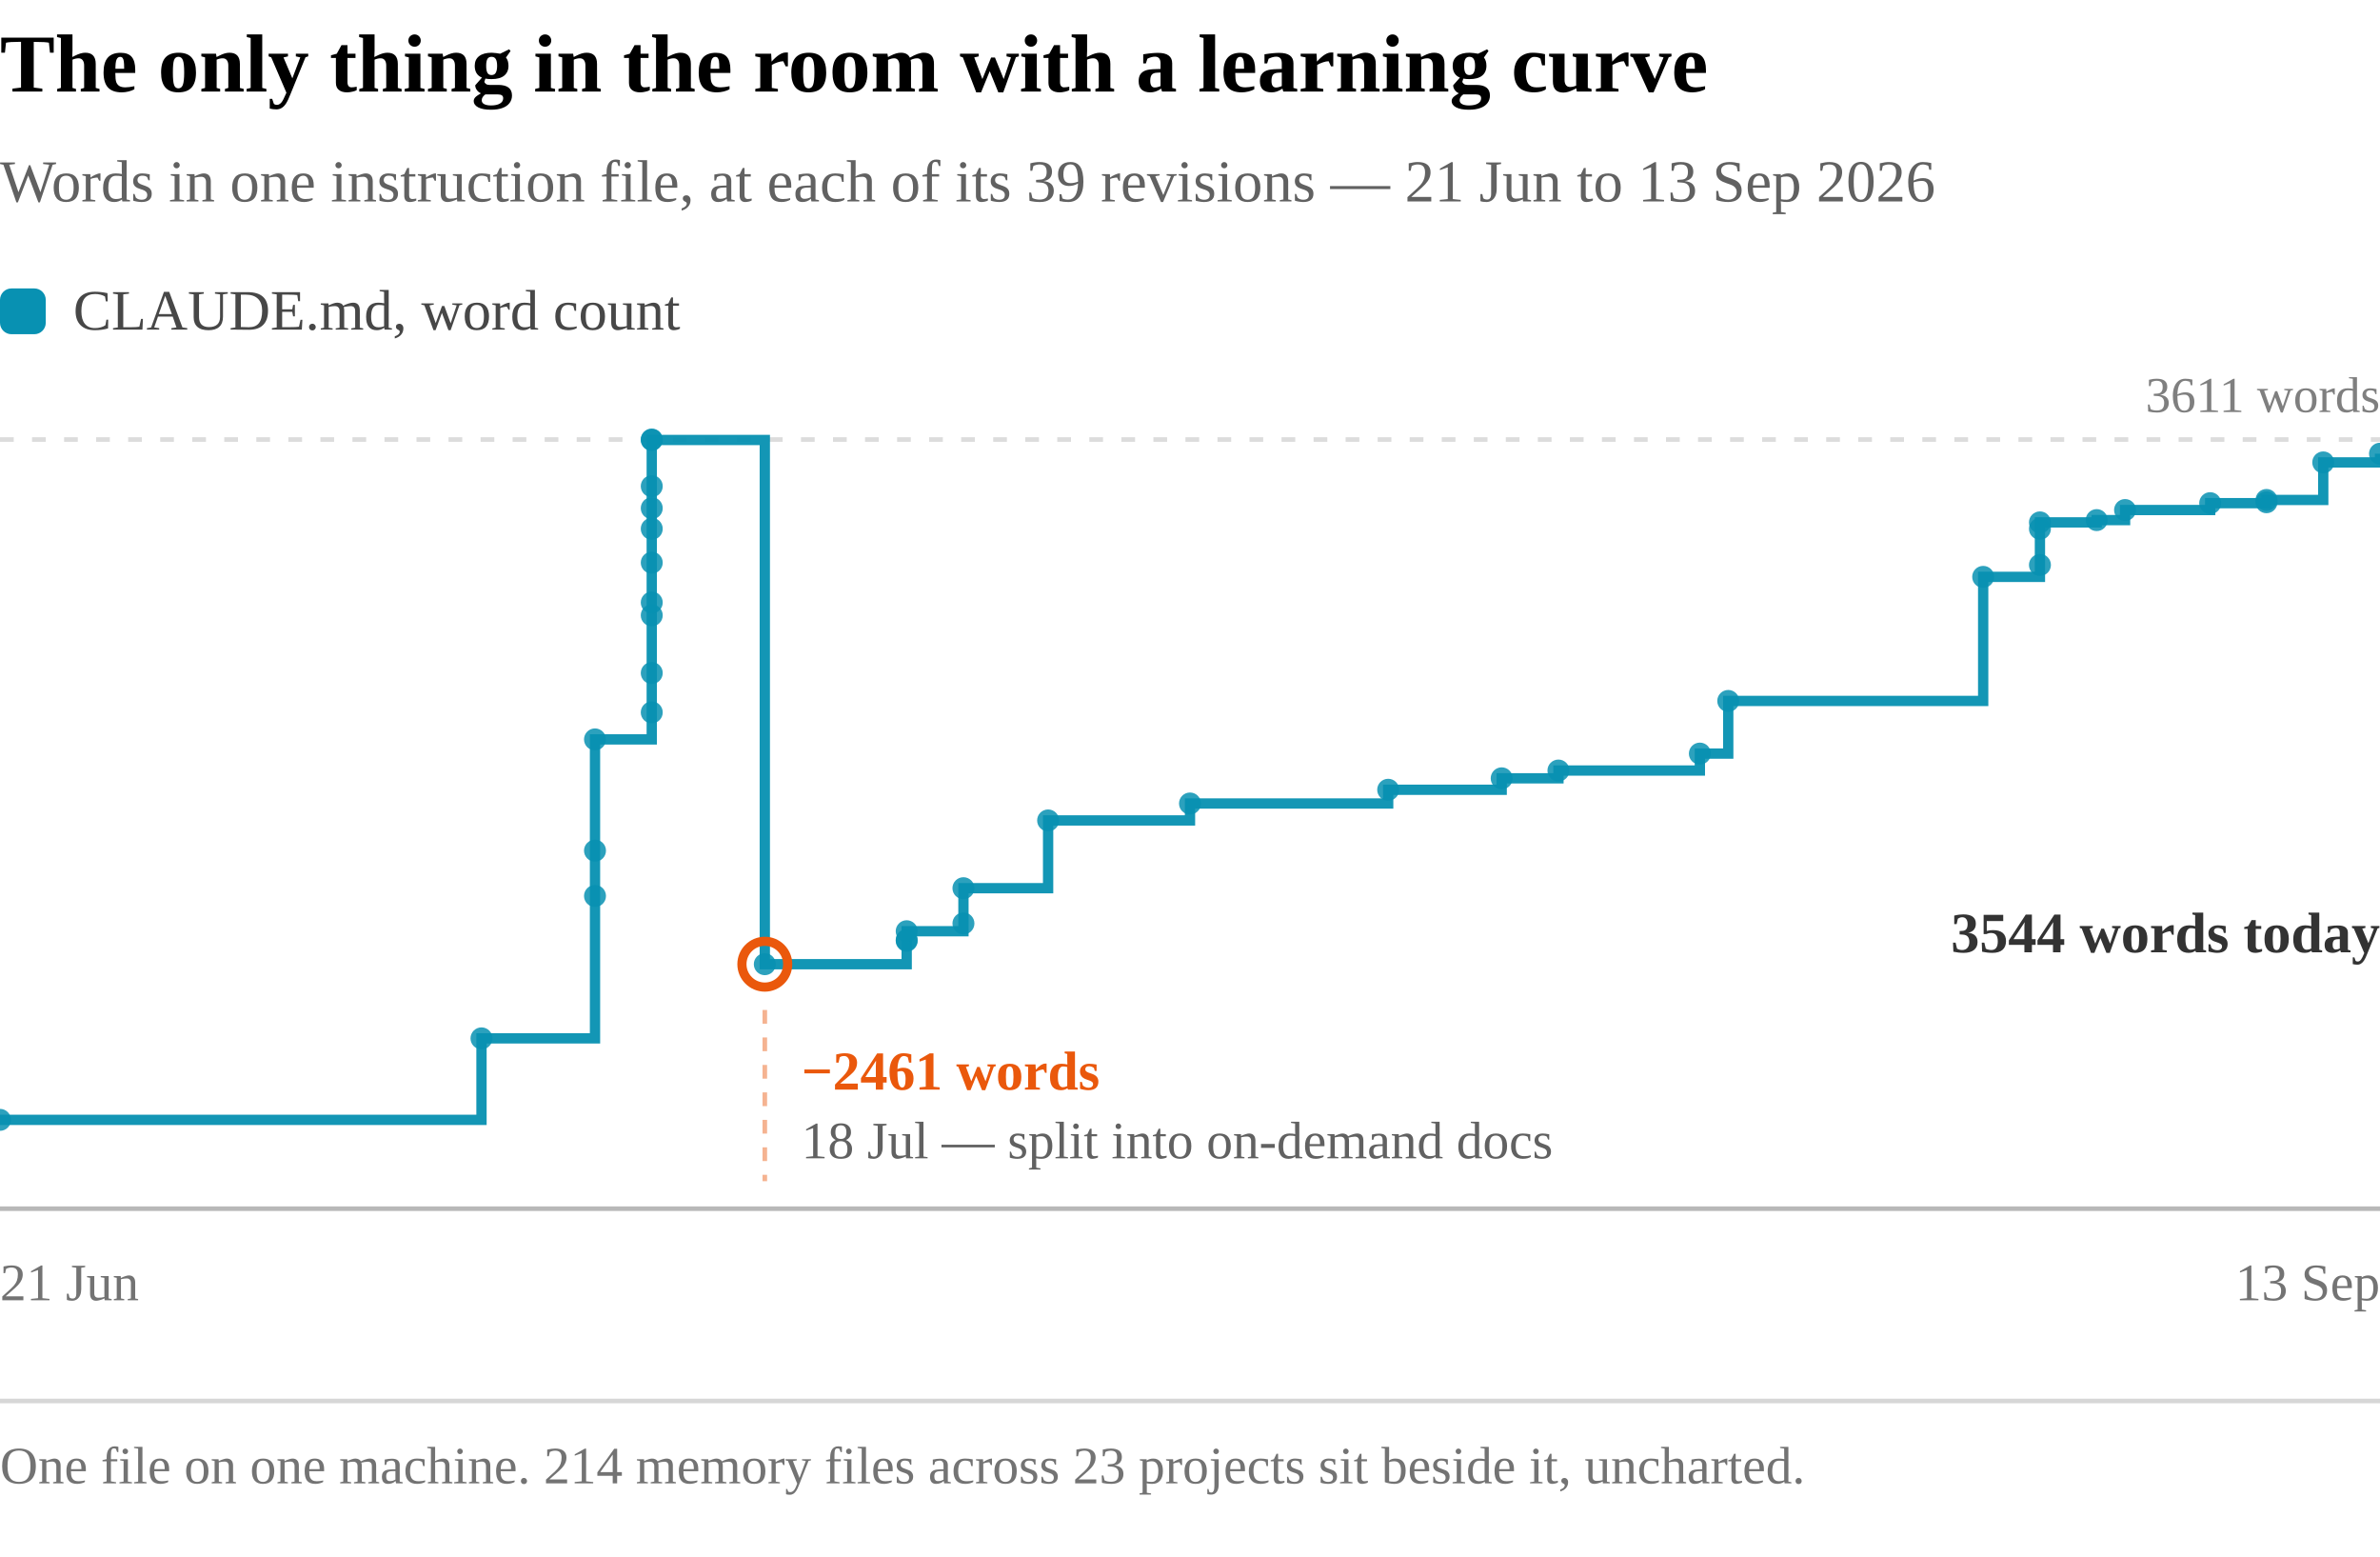
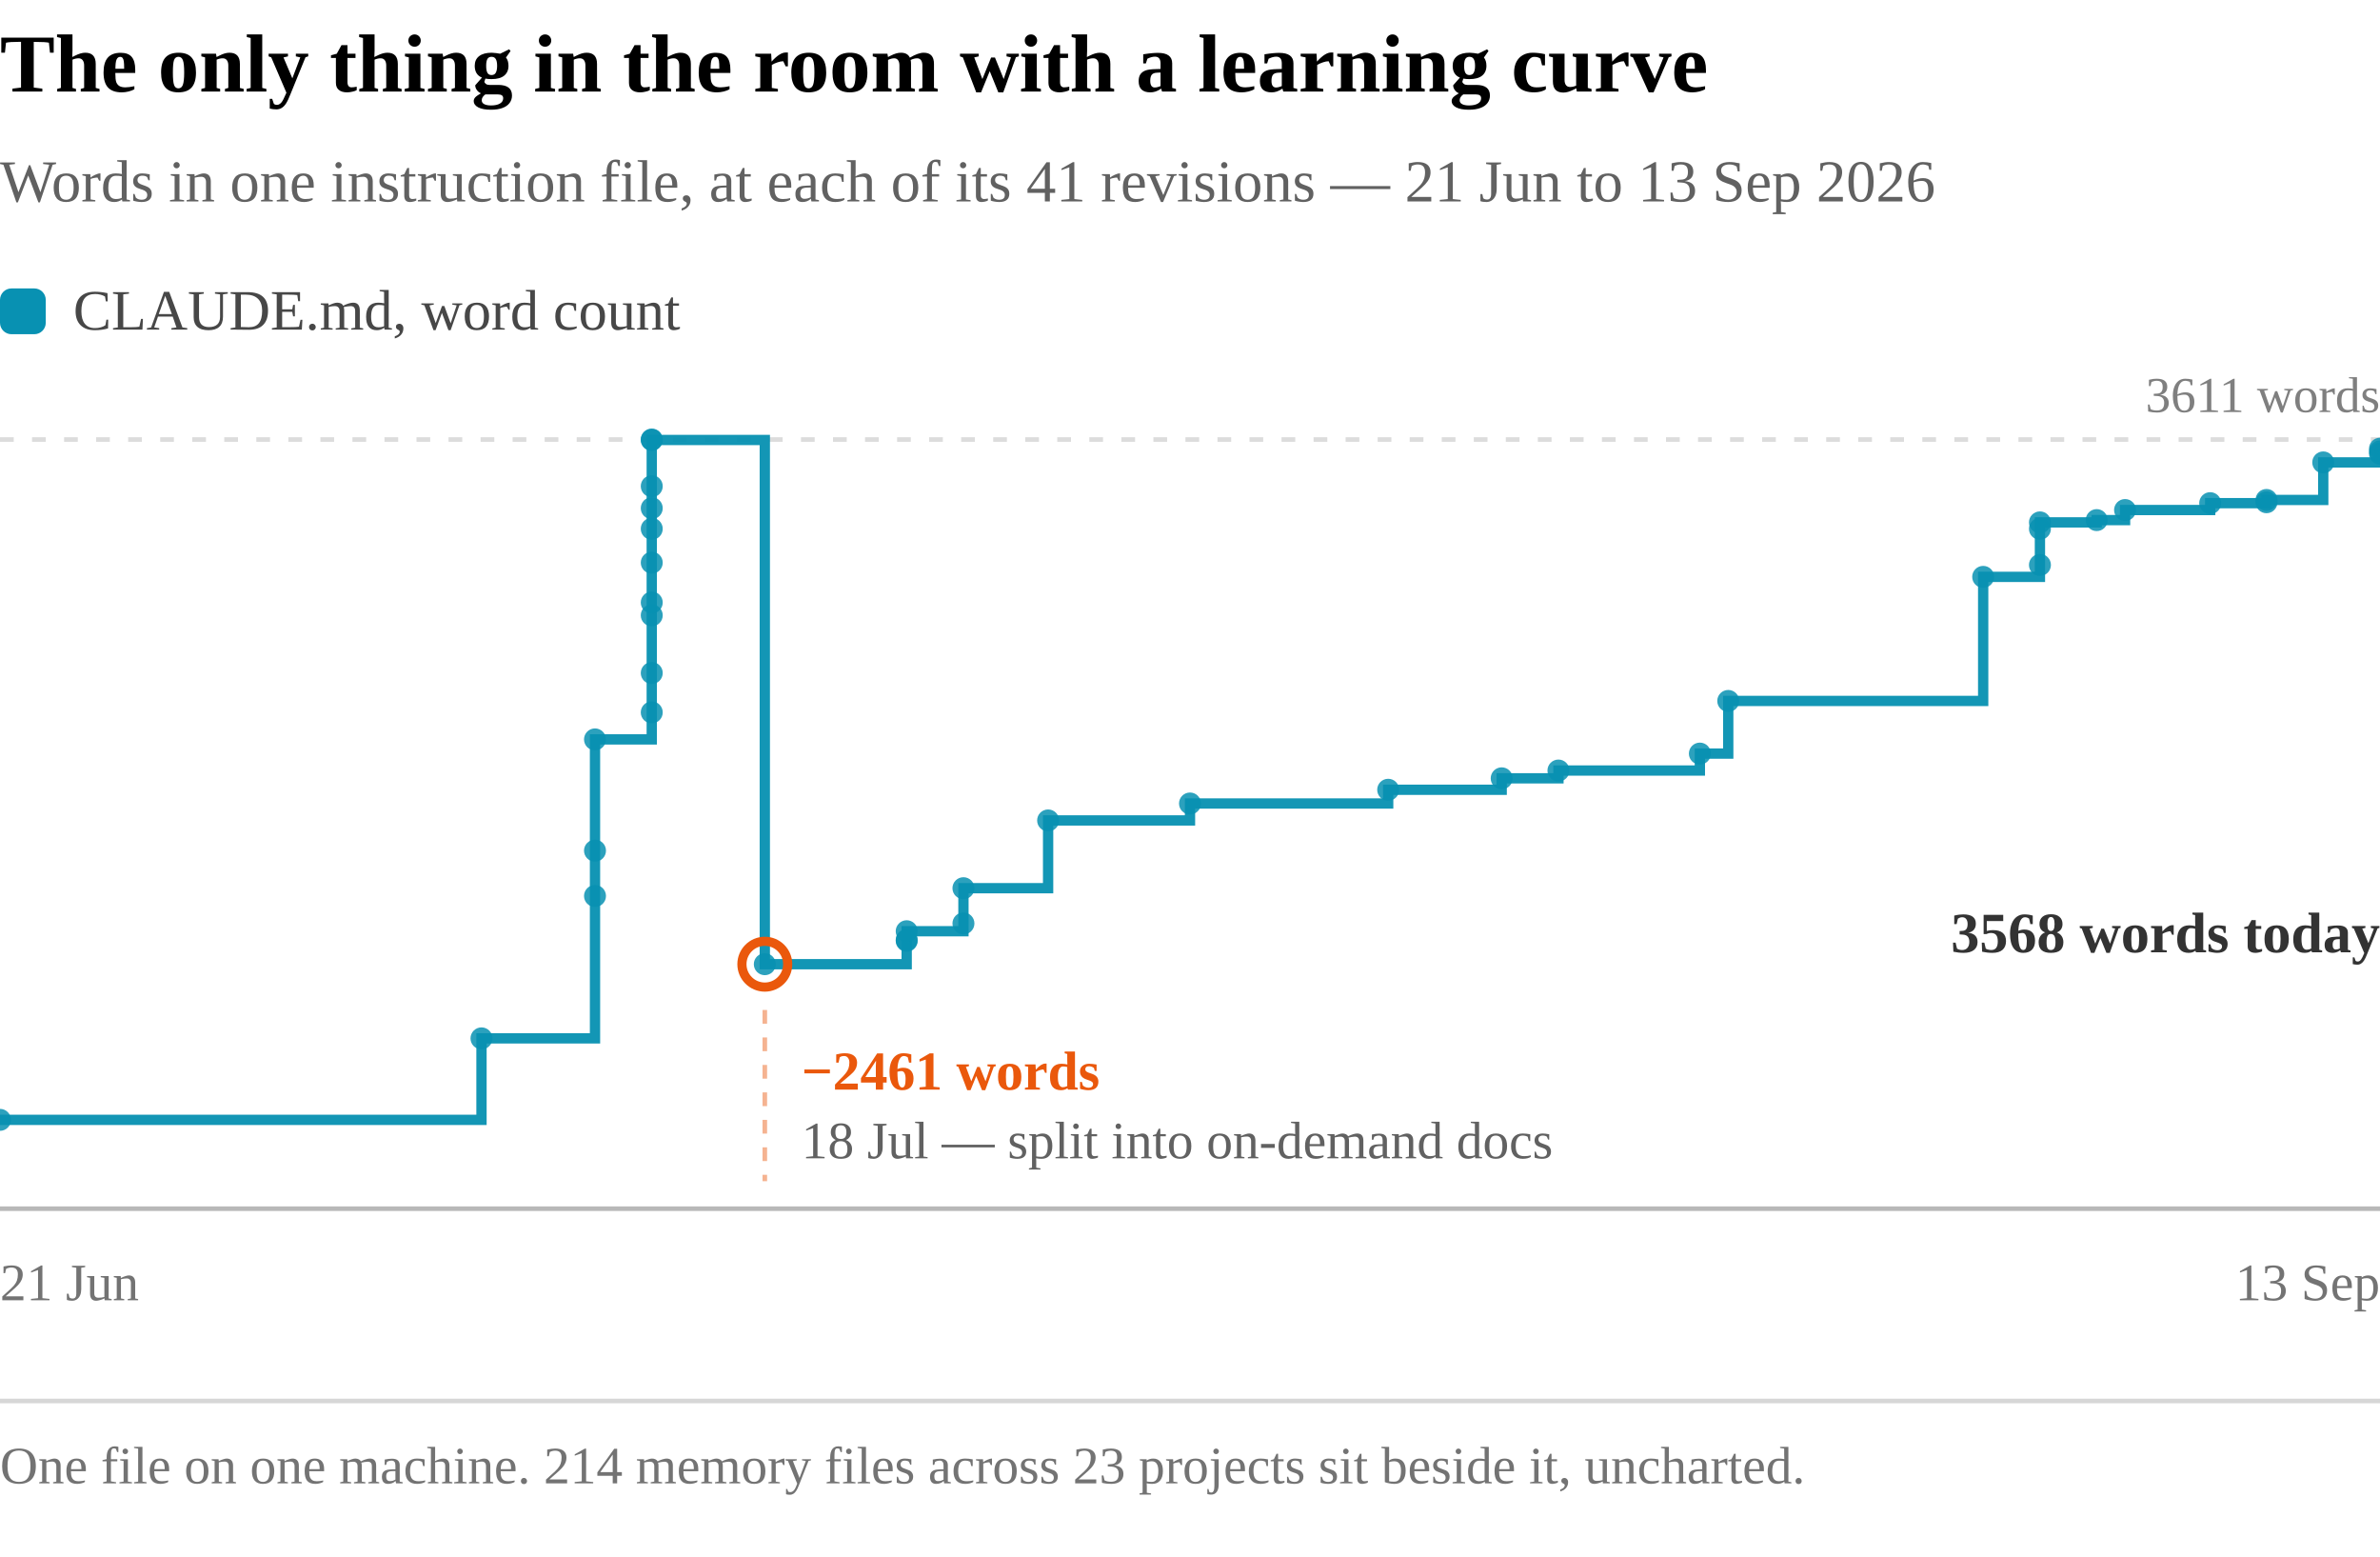
- <svg xmlns="http://www.w3.org/2000/svg" viewBox="0 0 520 340" class="cms-chart" width="100%" role="img" aria-label="Stepped line chart of the word count of a CLAUDE.md instruction file across 39 revisions from 2026-06-21 to 2026-09-13. It climbs from 418 words to a peak of 3611, drops by 2461 words in one revision when the file was split into on-demand documents, then climbs again to 3544 words.">
+ <svg xmlns="http://www.w3.org/2000/svg" viewBox="0 0 520 340" class="cms-chart" width="100%" role="img" aria-label="Stepped line chart of the word count of a CLAUDE.md instruction file across 41 revisions from 2026-06-21 to 2026-09-13. It climbs from 418 words to a peak of 3611, drops by 2461 words in one revision when the file was split into on-demand documents, then climbs again to 3568 words.">
  <text x="0" y="20" font-size="18" font-weight="700" fill="currentColor">The only thing in the room with a learning curve</text>
-   <text x="0" y="44" font-size="13" fill="currentColor" fill-opacity="0.62">Words in one instruction file, at each of its 39 revisions — 21 Jun to 13 Sep 2026</text>
+   <text x="0" y="44" font-size="13" fill="currentColor" fill-opacity="0.62">Words in one instruction file, at each of its 41 revisions — 21 Jun to 13 Sep 2026</text>
  <rect class="cf s0" x="0" y="63" width="10" height="10" rx="2.5" fill="#0891b2" />
  <text class="cf s0" x="16" y="72" font-size="12.5" fill="currentColor" fill-opacity="0.72">CLAUDE.md, word count</text>
  <line class="cf s0" x1="0" y1="96.0" x2="520" y2="96.0" stroke="currentColor" stroke-opacity="0.14" stroke-width="1" stroke-dasharray="3 4" />
  <text class="cf s0" x="520" y="90.0" font-size="11" text-anchor="end" fill="currentColor" fill-opacity="0.5">3611 words</text>
  <line class="cf s0" x1="0" y1="264" x2="520" y2="264" stroke="currentColor" stroke-opacity="0.28" stroke-width="1" />
-   <path class="cf s1" d="M0.0 244.6L105.2 244.6L105.2 226.8L130.0 226.8L130.0 195.7L130.0 195.7L130.0 185.8L130.0 185.8L130.0 161.5L142.4 161.5L142.4 155.6L142.4 155.6L142.4 147.0L142.4 147.0L142.4 134.4L142.4 134.4L142.4 131.6L142.4 131.6L142.4 122.9L142.4 122.9L142.4 115.5L142.4 115.5L142.4 111.0L142.4 111.0L142.4 106.2L142.4 106.2L142.4 96.0L142.4 96.0L142.4 96.1L167.1 96.1L167.1 210.6L198.1 210.6L198.1 205.5L198.1 205.5L198.1 205.3L198.1 205.3L198.1 203.4L210.5 203.4L210.5 201.7L210.5 201.7L210.5 194.0L229.0 194.0L229.0 179.2L260.0 179.2L260.0 175.5L303.3 175.5L303.3 172.5L328.1 172.5L328.1 170.0L340.5 170.0L340.5 168.3L371.4 168.3L371.4 164.6L377.6 164.6L377.6 153.1L433.3 153.1L433.3 126.0L445.7 126.0L445.7 123.4L445.7 123.4L445.7 115.5L445.7 115.5L445.7 114.1L458.1 114.1L458.1 113.6L464.3 113.6L464.3 111.4L482.9 111.4L482.9 109.9L495.2 109.9L495.2 109.7L495.2 109.7L495.2 109.2L507.6 109.2L507.6 101.0L520.0 101.0L520.0 99.1" fill="none" stroke="#0891b2" stroke-width="2.25" stroke-opacity="0.95" />
+   <path class="cf s1" d="M0.0 244.6L105.2 244.6L105.2 226.8L130.0 226.8L130.0 195.7L130.0 195.7L130.0 185.8L130.0 185.8L130.0 161.5L142.4 161.5L142.4 155.6L142.4 155.6L142.4 147.0L142.4 147.0L142.4 134.4L142.4 134.4L142.4 131.6L142.4 131.6L142.4 122.9L142.4 122.9L142.4 115.5L142.4 115.5L142.4 111.0L142.4 111.0L142.4 106.2L142.4 106.2L142.4 96.0L142.4 96.0L142.4 96.1L167.1 96.1L167.1 210.6L198.1 210.6L198.1 205.5L198.1 205.5L198.1 205.3L198.1 205.3L198.1 203.4L210.5 203.4L210.5 201.7L210.5 201.7L210.5 194.0L229.0 194.0L229.0 179.2L260.0 179.2L260.0 175.5L303.3 175.5L303.3 172.5L328.1 172.5L328.1 170.0L340.5 170.0L340.5 168.3L371.4 168.3L371.4 164.6L377.6 164.6L377.6 153.1L433.3 153.1L433.3 126.0L445.7 126.0L445.7 123.4L445.7 123.4L445.7 115.5L445.7 115.5L445.7 114.1L458.1 114.1L458.1 113.6L464.3 113.6L464.3 111.4L482.9 111.4L482.9 109.9L495.2 109.9L495.2 109.7L495.2 109.7L495.2 109.2L507.6 109.2L507.6 101.0L520.0 101.0L520.0 99.1L520.0 99.1L520.0 98.6L520.0 98.6L520.0 98.0" fill="none" stroke="#0891b2" stroke-width="2.25" stroke-opacity="0.95" />
  <circle class="cf s2" cx="0.0" cy="244.6" r="2.4" fill="#0891b2" fill-opacity="0.85" />
  <circle class="cf s2" cx="105.2" cy="226.8" r="2.4" fill="#0891b2" fill-opacity="0.85" />
  <circle class="cf s2" cx="130.0" cy="195.7" r="2.4" fill="#0891b2" fill-opacity="0.85" />
  <circle class="cf s2" cx="130.0" cy="185.8" r="2.4" fill="#0891b2" fill-opacity="0.85" />
  <circle class="cf s2" cx="130.0" cy="161.5" r="2.4" fill="#0891b2" fill-opacity="0.85" />
  <circle class="cf s2" cx="142.4" cy="155.6" r="2.4" fill="#0891b2" fill-opacity="0.85" />
  <circle class="cf s2" cx="142.4" cy="147.0" r="2.4" fill="#0891b2" fill-opacity="0.85" />
  <circle class="cf s2" cx="142.4" cy="134.4" r="2.4" fill="#0891b2" fill-opacity="0.85" />
-   <circle class="cf s3" cx="142.4" cy="131.6" r="2.4" fill="#0891b2" fill-opacity="0.85" />
+   <circle class="cf s2" cx="142.4" cy="131.6" r="2.4" fill="#0891b2" fill-opacity="0.85" />
  <circle class="cf s3" cx="142.4" cy="122.9" r="2.4" fill="#0891b2" fill-opacity="0.85" />
  <circle class="cf s3" cx="142.4" cy="115.5" r="2.4" fill="#0891b2" fill-opacity="0.85" />
  <circle class="cf s3" cx="142.4" cy="111.0" r="2.4" fill="#0891b2" fill-opacity="0.85" />
  <circle class="cf s3" cx="142.4" cy="106.2" r="2.4" fill="#0891b2" fill-opacity="0.85" />
  <circle class="cf s3" cx="142.4" cy="96.0" r="2.4" fill="#0891b2" fill-opacity="0.85" />
  <circle class="cf s3" cx="142.4" cy="96.1" r="2.4" fill="#0891b2" fill-opacity="0.85" />
  <circle class="cf s3" cx="167.1" cy="210.6" r="2.4" fill="#0891b2" fill-opacity="0.85" />
-   <circle class="cf s4" cx="198.1" cy="205.5" r="2.4" fill="#0891b2" fill-opacity="0.85" />
+   <circle class="cf s3" cx="198.1" cy="205.5" r="2.4" fill="#0891b2" fill-opacity="0.85" />
  <circle class="cf s4" cx="198.1" cy="205.3" r="2.4" fill="#0891b2" fill-opacity="0.85" />
  <circle class="cf s4" cx="198.1" cy="203.4" r="2.4" fill="#0891b2" fill-opacity="0.85" />
  <circle class="cf s4" cx="210.5" cy="201.7" r="2.4" fill="#0891b2" fill-opacity="0.85" />
  <circle class="cf s4" cx="210.5" cy="194.0" r="2.4" fill="#0891b2" fill-opacity="0.85" />
  <circle class="cf s4" cx="229.0" cy="179.2" r="2.4" fill="#0891b2" fill-opacity="0.85" />
  <circle class="cf s4" cx="260.0" cy="175.5" r="2.4" fill="#0891b2" fill-opacity="0.85" />
  <circle class="cf s4" cx="303.3" cy="172.5" r="2.4" fill="#0891b2" fill-opacity="0.85" />
-   <circle class="cf s5" cx="328.1" cy="170.0" r="2.4" fill="#0891b2" fill-opacity="0.85" />
+   <circle class="cf s4" cx="328.1" cy="170.0" r="2.4" fill="#0891b2" fill-opacity="0.85" />
  <circle class="cf s5" cx="340.5" cy="168.3" r="2.4" fill="#0891b2" fill-opacity="0.85" />
  <circle class="cf s5" cx="371.4" cy="164.6" r="2.4" fill="#0891b2" fill-opacity="0.85" />
  <circle class="cf s5" cx="377.6" cy="153.1" r="2.4" fill="#0891b2" fill-opacity="0.85" />
  <circle class="cf s5" cx="433.3" cy="126.0" r="2.4" fill="#0891b2" fill-opacity="0.85" />
  <circle class="cf s5" cx="445.7" cy="123.4" r="2.4" fill="#0891b2" fill-opacity="0.85" />
  <circle class="cf s5" cx="445.7" cy="115.5" r="2.4" fill="#0891b2" fill-opacity="0.85" />
  <circle class="cf s5" cx="445.7" cy="114.1" r="2.4" fill="#0891b2" fill-opacity="0.85" />
-   <circle class="cf s6" cx="458.1" cy="113.6" r="2.4" fill="#0891b2" fill-opacity="0.85" />
+   <circle class="cf s5" cx="458.1" cy="113.6" r="2.4" fill="#0891b2" fill-opacity="0.85" />
  <circle class="cf s6" cx="464.3" cy="111.4" r="2.4" fill="#0891b2" fill-opacity="0.85" />
  <circle class="cf s6" cx="482.9" cy="109.9" r="2.4" fill="#0891b2" fill-opacity="0.85" />
  <circle class="cf s6" cx="495.2" cy="109.7" r="2.4" fill="#0891b2" fill-opacity="0.85" />
  <circle class="cf s6" cx="495.2" cy="109.2" r="2.4" fill="#0891b2" fill-opacity="0.85" />
  <circle class="cf s6" cx="507.6" cy="101.0" r="2.4" fill="#0891b2" fill-opacity="0.85" />
  <circle class="cf s6" cx="520.0" cy="99.1" r="2.4" fill="#0891b2" fill-opacity="0.85" />
+   <circle class="cf s6" cx="520.0" cy="98.6" r="2.4" fill="#0891b2" fill-opacity="0.85" />
+   <circle class="cf s6" cx="520.0" cy="98.0" r="2.4" fill="#0891b2" fill-opacity="0.85" />
  <circle class="cf s4" cx="167.1" cy="210.6" r="5" fill="none" stroke="#ea580c" stroke-width="2" />
  <line class="cf s4" x1="167.1" y1="220.6" x2="167.1" y2="258.0" stroke="#ea580c" stroke-opacity="0.45" stroke-width="1" stroke-dasharray="3 3" />
  <text class="cf s5" x="175.1" y="238.0" font-size="12" font-weight="700" text-anchor="start" fill="#ea580c">−2461 words</text>
  <text class="cf s5" x="175.1" y="253.0" font-size="11.5" text-anchor="start" fill="currentColor" fill-opacity="0.62">18 Jul — split into on-demand docs</text>
-   <text class="cf s6" x="520" y="208.0" font-size="12.5" font-weight="700" text-anchor="end" fill="currentColor" fill-opacity="0.8">3544 words today</text>
+   <text class="cf s6" x="520" y="208.0" font-size="12.5" font-weight="700" text-anchor="end" fill="currentColor" fill-opacity="0.8">3568 words today</text>
  <text class="cf s1" x="0" y="284" font-size="11.5" fill="currentColor" fill-opacity="0.55">21 Jun</text>
  <text class="cf s1" x="520" y="284" font-size="11.5" text-anchor="end" fill="currentColor" fill-opacity="0.55">13 Sep</text>
  <line x1="0" y1="306" x2="520" y2="306" stroke="currentColor" stroke-opacity="0.16" stroke-width="1" />
  <text x="0" y="324" font-size="11.5" fill="currentColor" fill-opacity="0.55">One file on one machine. 214 memory files across 23 projects sit beside it, uncharted.</text>
</svg>
